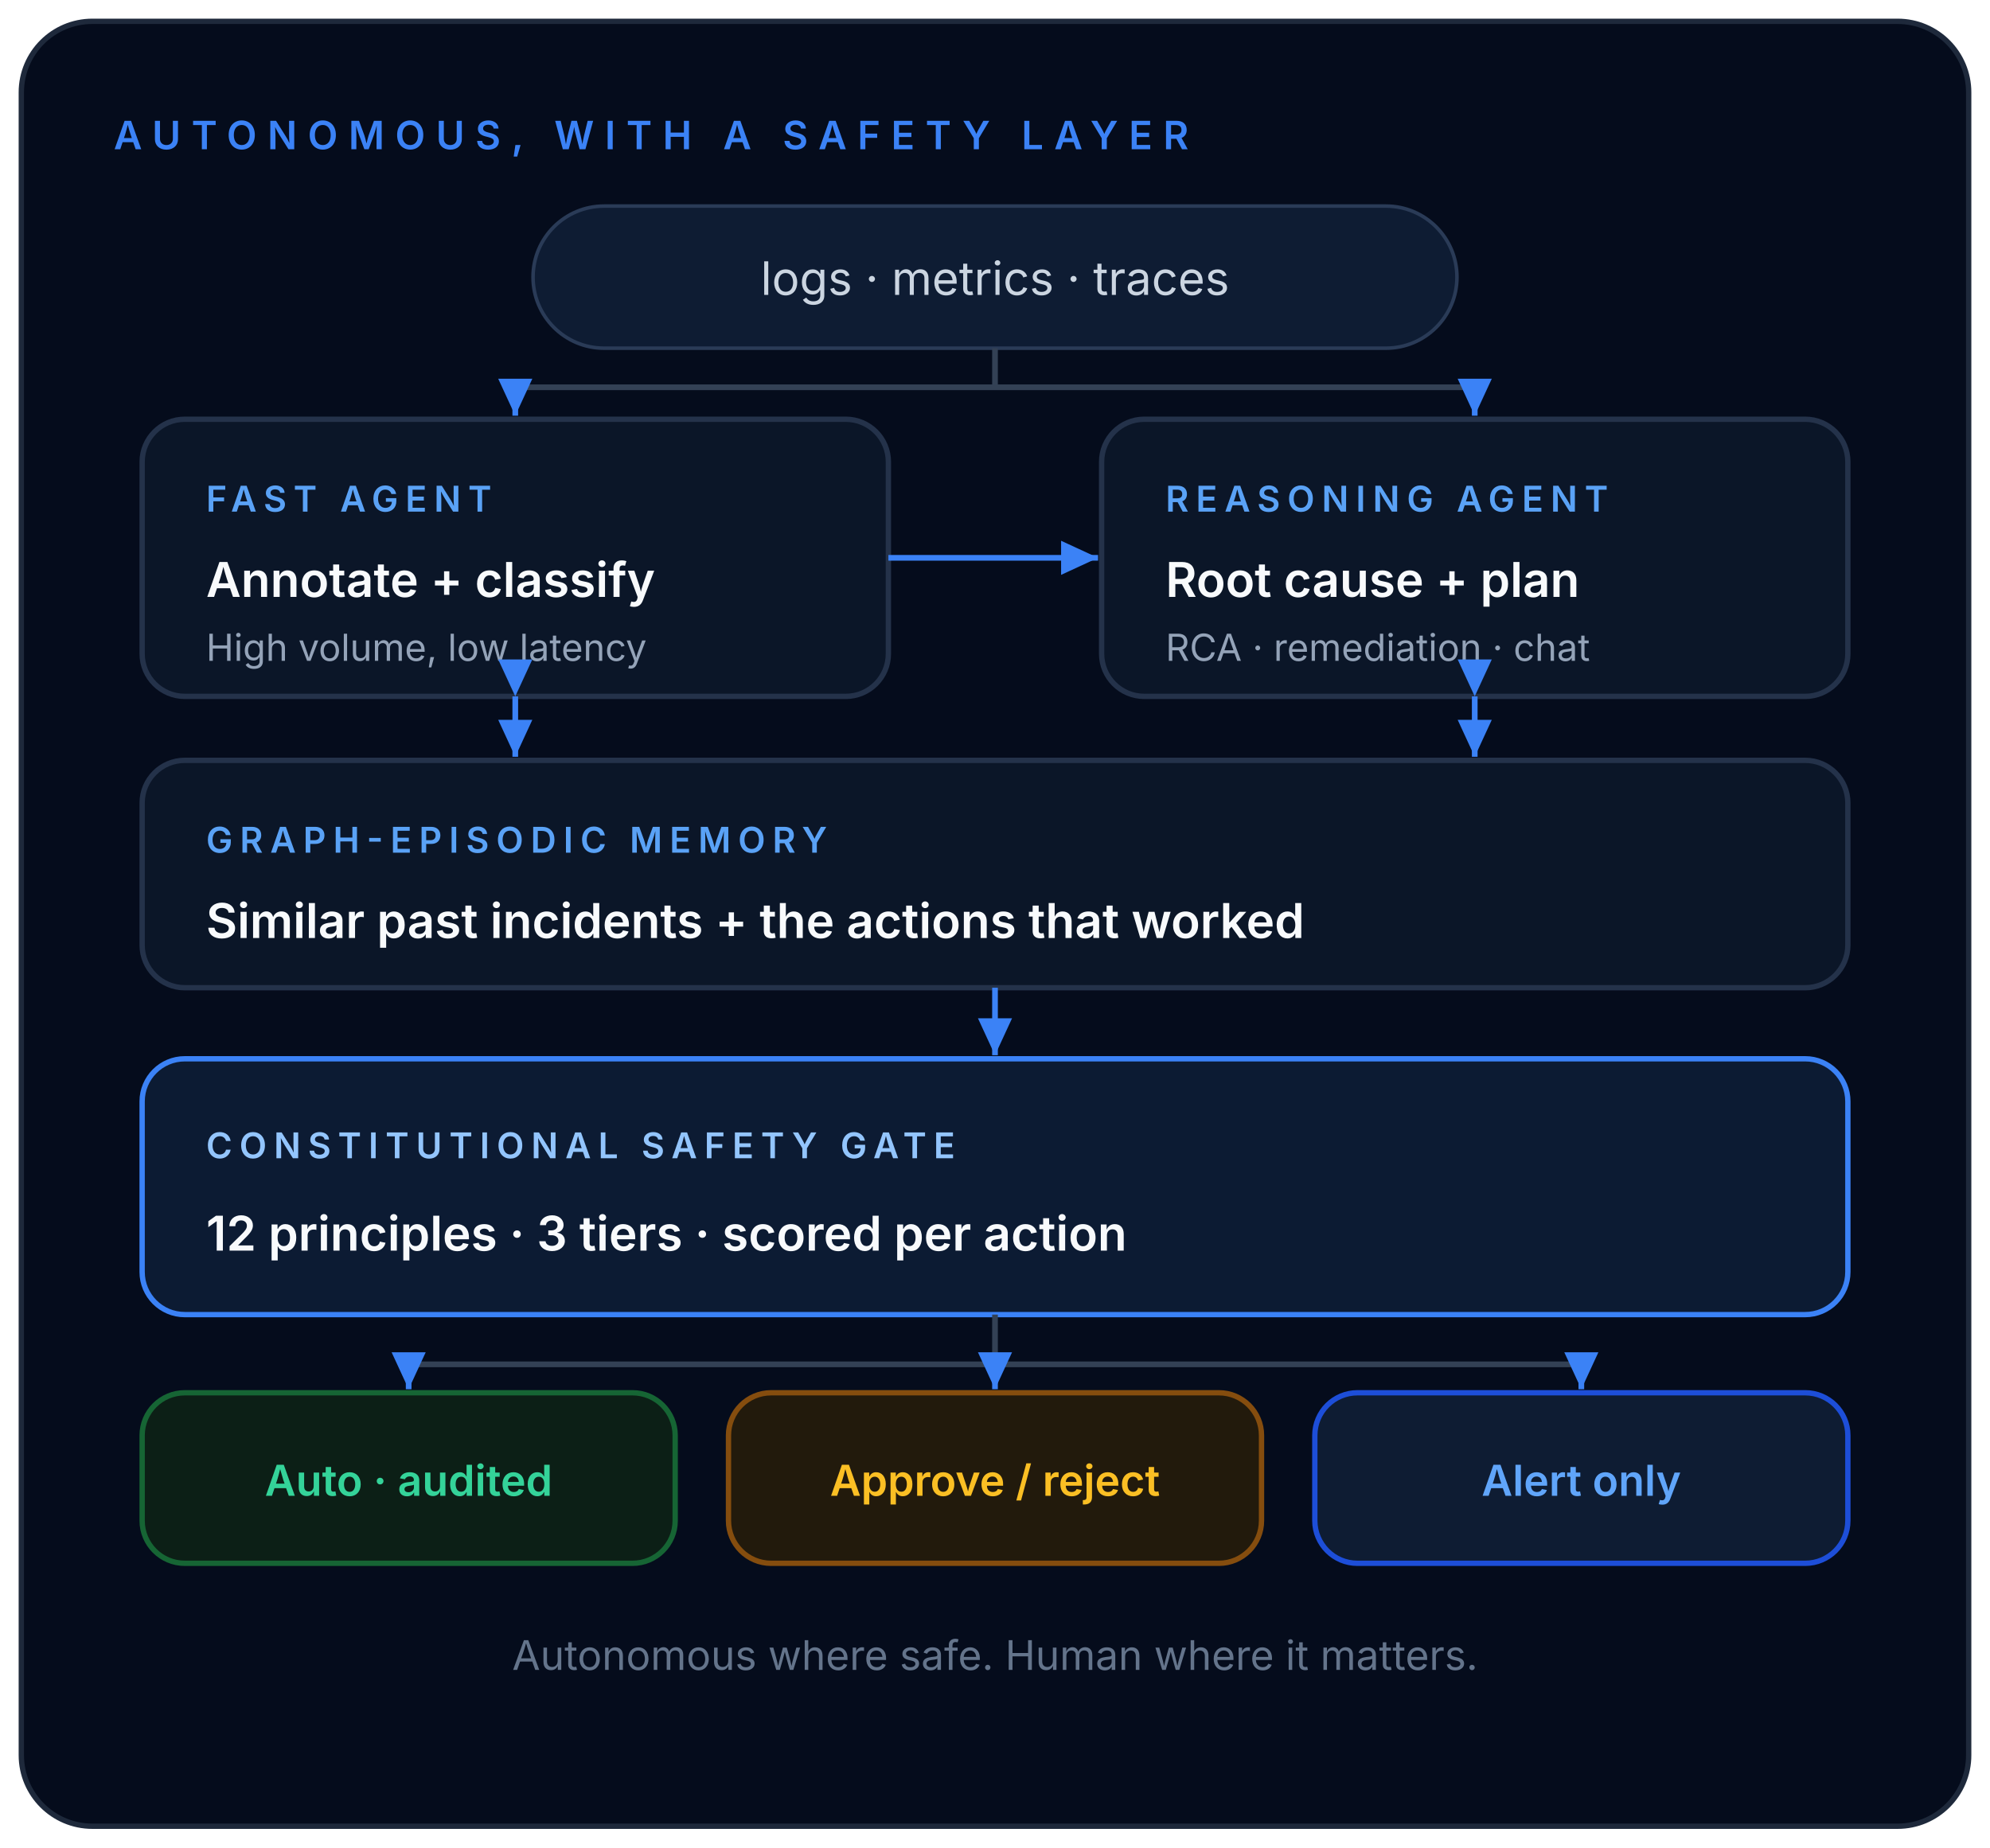
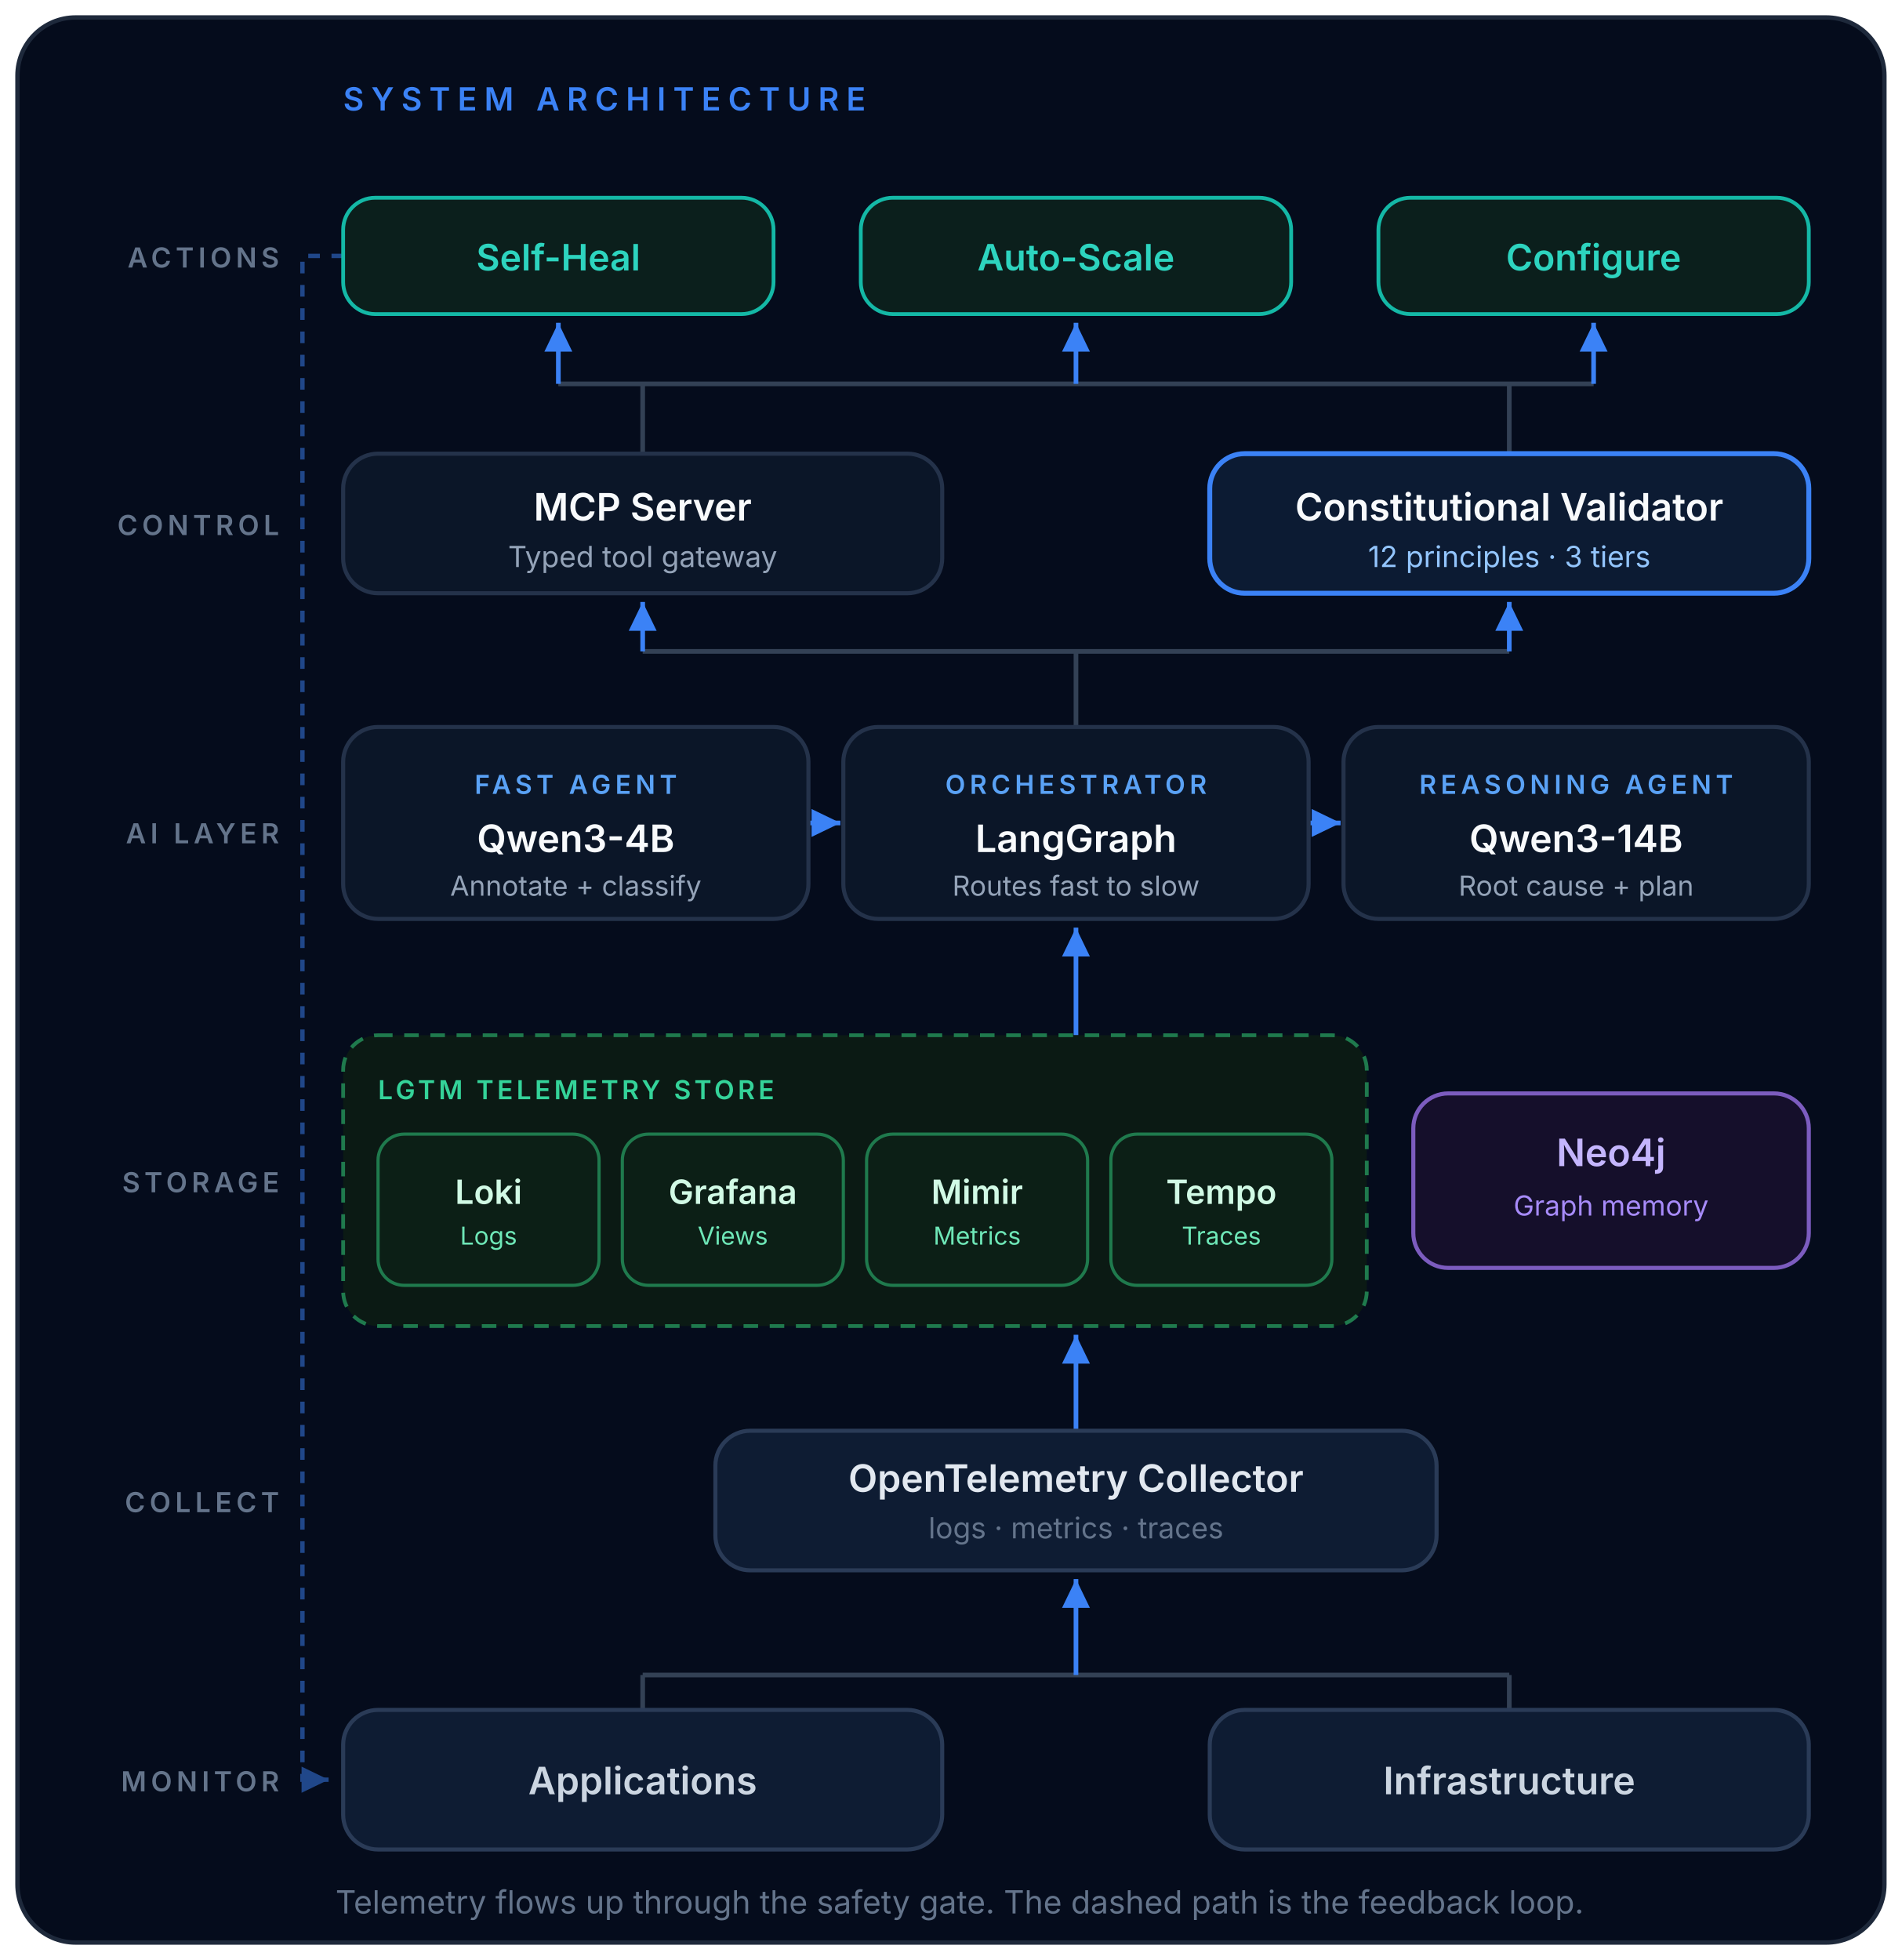
- <svg xmlns="http://www.w3.org/2000/svg" viewBox="0 0 560 520" role="img" aria-labelledby="hero-title hero-desc" font-family="Inter, ui-sans-serif, system-ui, -apple-system, Segoe UI, Roboto, sans-serif">
+ <svg xmlns="http://www.w3.org/2000/svg" viewBox="0 0 654 674" role="img" aria-labelledby="hero-title hero-desc" font-family="Inter, ui-sans-serif, system-ui, -apple-system, Segoe UI, Roboto, sans-serif">
  <defs>
-     <marker id="h-ah" markerWidth="9" markerHeight="9" refX="6.5" refY="3" orient="auto">
-       <path d="M0,0 L6.5,3 L0,6 Z" fill="#3b82f6" />
+     <marker id="ah" markerWidth="9" markerHeight="9" refX="6.2" refY="3" orient="auto">
+       <path d="M0,0 L6.2,3 L0,6 Z" fill="#3b82f6" />
    </marker>
  </defs>
-   <rect x="6" y="6" width="548" height="508" rx="20" fill="#050c1c" stroke="#1e293b" stroke-width="1.5" />
-   <text x="32" y="42" fill="#3b82f6" font-size="11" font-weight="600" letter-spacing="3">AUTONOMOUS, WITH A SAFETY LAYER</text>
-   <rect x="150" y="58" width="260" height="40" rx="20" fill="#0e1c33" stroke="#2a3b57" />
-   <text x="280" y="83" text-anchor="middle" fill="#cbd5e1" font-size="13">logs · metrics · traces</text>
-   <path d="M280,98 L280,109 M145,109 L415,109" fill="none" stroke="#334155" stroke-width="1.6" />
-   <line x1="145" y1="109" x2="145" y2="117" stroke="#3b82f6" stroke-width="1.6" marker-end="url(#h-ah)" />
-   <line x1="415" y1="109" x2="415" y2="117" stroke="#3b82f6" stroke-width="1.6" marker-end="url(#h-ah)" />
-   <rect x="40" y="118" width="210" height="78" rx="12" fill="#0b1628" stroke="#24324a" stroke-width="1.5" />
-   <text x="58" y="144" fill="#5aa2f6" font-size="10" font-weight="600" letter-spacing="2">FAST AGENT</text>
-   <text x="58" y="168" fill="#f8fafc" font-size="13.5" font-weight="600">Annotate + classify</text>
-   <text x="58" y="186" fill="#94a3b8" font-size="10.5">High volume, low latency</text>
-   <rect x="310" y="118" width="210" height="78" rx="12" fill="#0b1628" stroke="#24324a" stroke-width="1.5" />
-   <text x="328" y="144" fill="#5aa2f6" font-size="10" font-weight="600" letter-spacing="2">REASONING AGENT</text>
-   <text x="328" y="168" fill="#f8fafc" font-size="13.5" font-weight="600">Root cause + plan</text>
-   <text x="328" y="186" fill="#94a3b8" font-size="10.5">RCA · remediation · chat</text>
-   <line x1="250" y1="157" x2="309" y2="157" stroke="#3b82f6" stroke-width="1.6" marker-end="url(#h-ah)" />
-   <line x1="145" y1="196" x2="145" y2="213" stroke="#3b82f6" stroke-width="1.6" marker-start="url(#h-ah)" marker-end="url(#h-ah)" />
-   <line x1="415" y1="196" x2="415" y2="213" stroke="#3b82f6" stroke-width="1.6" marker-start="url(#h-ah)" marker-end="url(#h-ah)" />
-   <rect x="40" y="214" width="480" height="64" rx="12" fill="#0b1628" stroke="#24324a" stroke-width="1.5" />
-   <text x="58" y="240" fill="#5aa2f6" font-size="10" font-weight="600" letter-spacing="2">GRAPH-EPISODIC MEMORY</text>
-   <text x="58" y="264" fill="#f8fafc" font-size="13.5" font-weight="600">Similar past incidents + the actions that worked</text>
-   <line x1="280" y1="278" x2="280" y2="297" stroke="#3b82f6" stroke-width="1.6" marker-end="url(#h-ah)" />
-   <rect x="40" y="298" width="480" height="72" rx="12" fill="#0c1b33" stroke="#3b82f6" stroke-width="1.5" />
-   <text x="58" y="326" fill="#93c5fd" font-size="10" font-weight="600" letter-spacing="2">CONSTITUTIONAL SAFETY GATE</text>
-   <text x="58" y="352" fill="#f8fafc" font-size="13.5" font-weight="600">12 principles · 3 tiers · scored per action</text>
-   <path d="M280,370 L280,384 M115,384 L445,384" fill="none" stroke="#334155" stroke-width="1.6" />
-   <line x1="115" y1="384" x2="115" y2="391" stroke="#3b82f6" stroke-width="1.6" marker-end="url(#h-ah)" />
-   <line x1="280" y1="384" x2="280" y2="391" stroke="#3b82f6" stroke-width="1.6" marker-end="url(#h-ah)" />
-   <line x1="445" y1="384" x2="445" y2="391" stroke="#3b82f6" stroke-width="1.6" marker-end="url(#h-ah)" />
-   <rect x="40" y="392" width="150" height="48" rx="12" fill="#0c1f16" stroke="#166534" stroke-width="1.5" />
-   <text x="115" y="421" text-anchor="middle" fill="#34d399" font-size="12" font-weight="600">Auto · audited</text>
-   <rect x="205" y="392" width="150" height="48" rx="12" fill="#221a0c" stroke="#854d0e" stroke-width="1.5" />
-   <text x="280" y="421" text-anchor="middle" fill="#fbbf24" font-size="12" font-weight="600">Approve / reject</text>
-   <rect x="370" y="392" width="150" height="48" rx="12" fill="#0e1c33" stroke="#1d4ed8" stroke-width="1.5" />
-   <text x="445" y="421" text-anchor="middle" fill="#60a5fa" font-size="12" font-weight="600">Alert only</text>
-   <text x="280" y="470" text-anchor="middle" fill="#64748b" font-size="11.5">Autonomous where safe. Human where it matters.</text>
+   <rect x="6" y="6" width="642" height="662" rx="20" fill="#050c1c" stroke="#1e293b" stroke-width="1.5" />
+   <text x="118" y="38" fill="#3b82f6" font-size="11" font-weight="600" letter-spacing="2.5">SYSTEM ARCHITECTURE</text>
+   <g fill="#64748b" font-size="9.5" font-weight="600" letter-spacing="1.5" text-anchor="end">
+     <text x="96" y="92">ACTIONS</text>
+     <text x="96" y="184">CONTROL</text>
+     <text x="96" y="290">AI LAYER</text>
+     <text x="96" y="410">STORAGE</text>
+     <text x="96" y="520">COLLECT</text>
+     <text x="96" y="616">MONITOR</text>
+   </g>
+   <g fill="none" stroke="#3b82f6" stroke-width="1.6">
+     <path d="M221,588 L221,576 M519,588 L519,576 M221,576 L519,576" stroke="#334155" />
+     <line x1="370" y1="576" x2="370" y2="543" marker-end="url(#ah)" />
+     <line x1="370" y1="492" x2="370" y2="459" marker-end="url(#ah)" />
+     <line x1="370" y1="356" x2="370" y2="319" marker-end="url(#ah)" />
+     <path d="M370,250 L370,224 M221,224 L519,224" stroke="#334155" />
+     <line x1="221" y1="224" x2="221" y2="207" marker-end="url(#ah)" />
+     <line x1="519" y1="224" x2="519" y2="207" marker-end="url(#ah)" />
+     <path d="M221,156 L221,132 M519,156 L519,132 M192,132 L548,132" stroke="#334155" />
+     <line x1="192" y1="132" x2="192" y2="111" marker-end="url(#ah)" />
+     <line x1="370" y1="132" x2="370" y2="111" marker-end="url(#ah)" />
+     <line x1="548" y1="132" x2="548" y2="111" marker-end="url(#ah)" />
+     <line x1="278" y1="283" x2="289" y2="283" marker-end="url(#ah)" />
+     <line x1="450" y1="283" x2="461" y2="283" marker-end="url(#ah)" />
+   </g>
+   <path d="M118,88 L104,88 L104,612 L113,612" fill="none" stroke="#3b82f6" stroke-width="1.5" stroke-dasharray="4 4" opacity="0.5" marker-end="url(#ah)" />
+   <g>
+     <rect x="118" y="68" width="148" height="40" rx="11" fill="#0b1f1c" stroke="#14b8a6" stroke-width="1.3" />
+     <text x="192" y="93" text-anchor="middle" fill="#2dd4bf" font-size="12.5" font-weight="600">Self-Heal</text>
+     <rect x="296" y="68" width="148" height="40" rx="11" fill="#0b1f1c" stroke="#14b8a6" stroke-width="1.3" />
+     <text x="370" y="93" text-anchor="middle" fill="#2dd4bf" font-size="12.5" font-weight="600">Auto-Scale</text>
+     <rect x="474" y="68" width="148" height="40" rx="11" fill="#0b1f1c" stroke="#14b8a6" stroke-width="1.3" />
+     <text x="548" y="93" text-anchor="middle" fill="#2dd4bf" font-size="12.5" font-weight="600">Configure</text>
+   </g>
+   <g>
+     <rect x="118" y="156" width="206" height="48" rx="12" fill="#0b1628" stroke="#24324a" stroke-width="1.4" />
+     <text x="221" y="179" text-anchor="middle" fill="#f8fafc" font-size="13" font-weight="600">MCP Server</text>
+     <text x="221" y="195" text-anchor="middle" fill="#94a3b8" font-size="10">Typed tool gateway</text>
+     <rect x="416" y="156" width="206" height="48" rx="12" fill="#0c1b33" stroke="#3b82f6" stroke-width="1.7" />
+     <text x="519" y="179" text-anchor="middle" fill="#f8fafc" font-size="13" font-weight="600">Constitutional Validator</text>
+     <text x="519" y="195" text-anchor="middle" fill="#93c5fd" font-size="10">12 principles · 3 tiers</text>
+   </g>
+   <g>
+     <rect x="118" y="250" width="160" height="66" rx="12" fill="#0b1628" stroke="#24324a" stroke-width="1.4" />
+     <text x="198" y="273" text-anchor="middle" fill="#5aa2f6" font-size="9" font-weight="600" letter-spacing="1.5">FAST AGENT</text>
+     <text x="198" y="293" text-anchor="middle" fill="#f8fafc" font-size="13" font-weight="600">Qwen3-4B</text>
+     <text x="198" y="308" text-anchor="middle" fill="#94a3b8" font-size="9.5">Annotate + classify</text>
+     <rect x="290" y="250" width="160" height="66" rx="12" fill="#0b1628" stroke="#24324a" stroke-width="1.4" />
+     <text x="370" y="273" text-anchor="middle" fill="#5aa2f6" font-size="9" font-weight="600" letter-spacing="1.5">ORCHESTRATOR</text>
+     <text x="370" y="293" text-anchor="middle" fill="#f8fafc" font-size="13" font-weight="600">LangGraph</text>
+     <text x="370" y="308" text-anchor="middle" fill="#94a3b8" font-size="9.5">Routes fast to slow</text>
+     <rect x="462" y="250" width="160" height="66" rx="12" fill="#0b1628" stroke="#24324a" stroke-width="1.4" />
+     <text x="542" y="273" text-anchor="middle" fill="#5aa2f6" font-size="9" font-weight="600" letter-spacing="1.5">REASONING AGENT</text>
+     <text x="542" y="293" text-anchor="middle" fill="#f8fafc" font-size="13" font-weight="600">Qwen3-14B</text>
+     <text x="542" y="308" text-anchor="middle" fill="#94a3b8" font-size="9.5">Root cause + plan</text>
+   </g>
+   <g>
+     <rect x="118" y="356" width="352" height="100" rx="12" fill="#0b1a14" stroke="#1f7a4d" stroke-width="1.3" stroke-dasharray="5 4" />
+     <text x="130" y="378" fill="#34d399" font-size="9" font-weight="600" letter-spacing="1.2">LGTM TELEMETRY STORE</text>
+     <g font-family="Inter, sans-serif">
+       <rect x="130" y="390" width="76" height="52" rx="9" fill="#0c1f16" stroke="#1f7a4d" stroke-width="1.1" />
+       <text x="168" y="414" text-anchor="middle" fill="#d1fae5" font-size="11.5" font-weight="600">Loki</text>
+       <text x="168" y="428" text-anchor="middle" fill="#6ee7b7" font-size="8.5">Logs</text>
+       <rect x="214" y="390" width="76" height="52" rx="9" fill="#0c1f16" stroke="#1f7a4d" stroke-width="1.1" />
+       <text x="252" y="414" text-anchor="middle" fill="#d1fae5" font-size="11.5" font-weight="600">Grafana</text>
+       <text x="252" y="428" text-anchor="middle" fill="#6ee7b7" font-size="8.5">Views</text>
+       <rect x="298" y="390" width="76" height="52" rx="9" fill="#0c1f16" stroke="#1f7a4d" stroke-width="1.1" />
+       <text x="336" y="414" text-anchor="middle" fill="#d1fae5" font-size="11.5" font-weight="600">Mimir</text>
+       <text x="336" y="428" text-anchor="middle" fill="#6ee7b7" font-size="8.5">Metrics</text>
+       <rect x="382" y="390" width="76" height="52" rx="9" fill="#0c1f16" stroke="#1f7a4d" stroke-width="1.1" />
+       <text x="420" y="414" text-anchor="middle" fill="#d1fae5" font-size="11.5" font-weight="600">Tempo</text>
+       <text x="420" y="428" text-anchor="middle" fill="#6ee7b7" font-size="8.5">Traces</text>
+     </g>
+     <rect x="486" y="376" width="136" height="60" rx="12" fill="#150f2b" stroke="#7c5cbf" stroke-width="1.4" />
+     <text x="554" y="401" text-anchor="middle" fill="#c4b5fd" font-size="13" font-weight="600">Neo4j</text>
+     <text x="554" y="418" text-anchor="middle" fill="#a78bfa" font-size="9.5">Graph memory</text>
+   </g>
+   <rect x="246" y="492" width="248" height="48" rx="12" fill="#0e1c33" stroke="#2a3b57" stroke-width="1.4" />
+   <text x="370" y="513" text-anchor="middle" fill="#e2e8f0" font-size="13" font-weight="600">OpenTelemetry Collector</text>
+   <text x="370" y="529" text-anchor="middle" fill="#64748b" font-size="10">logs · metrics · traces</text>
+   <rect x="118" y="588" width="206" height="48" rx="12" fill="#0e1c33" stroke="#2a3b57" stroke-width="1.4" />
+   <text x="221" y="617" text-anchor="middle" fill="#cbd5e1" font-size="13" font-weight="600">Applications</text>
+   <rect x="416" y="588" width="206" height="48" rx="12" fill="#0e1c33" stroke="#2a3b57" stroke-width="1.4" />
+   <text x="519" y="617" text-anchor="middle" fill="#cbd5e1" font-size="13" font-weight="600">Infrastructure</text>
+   <text x="330" y="658" text-anchor="middle" fill="#64748b" font-size="11">Telemetry flows up through the safety gate. The dashed path is the feedback loop.</text>
</svg>
